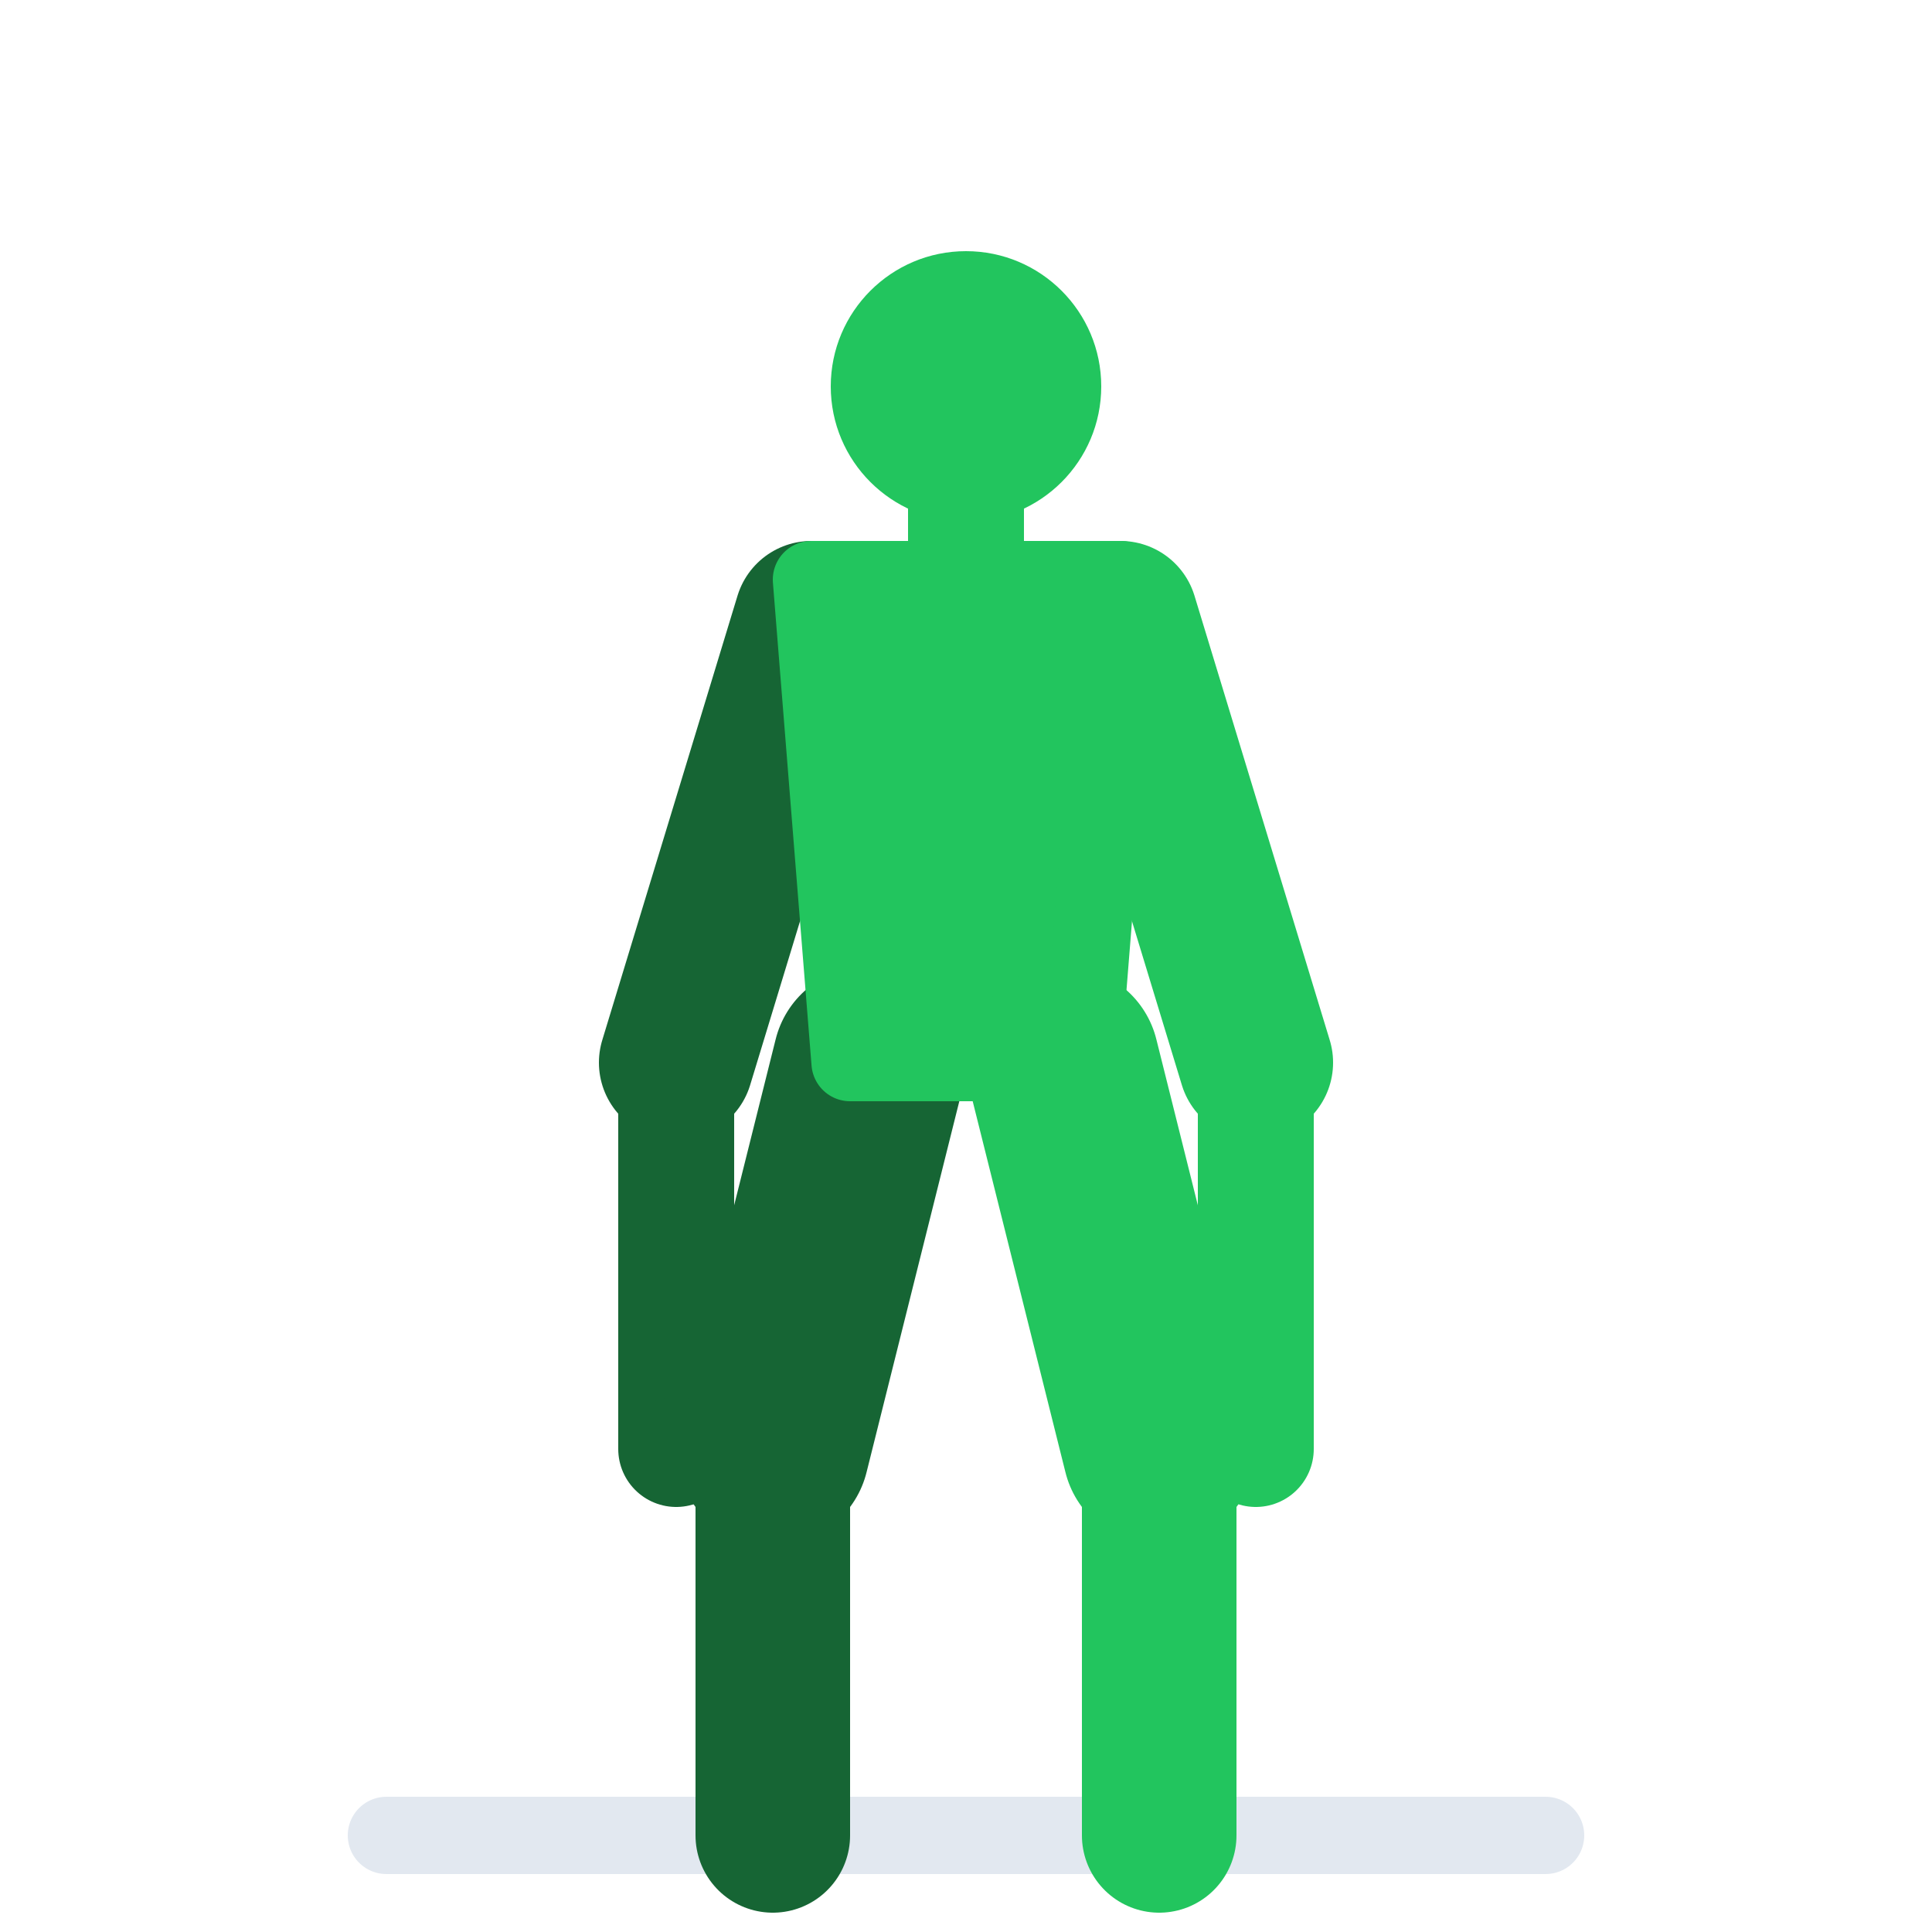
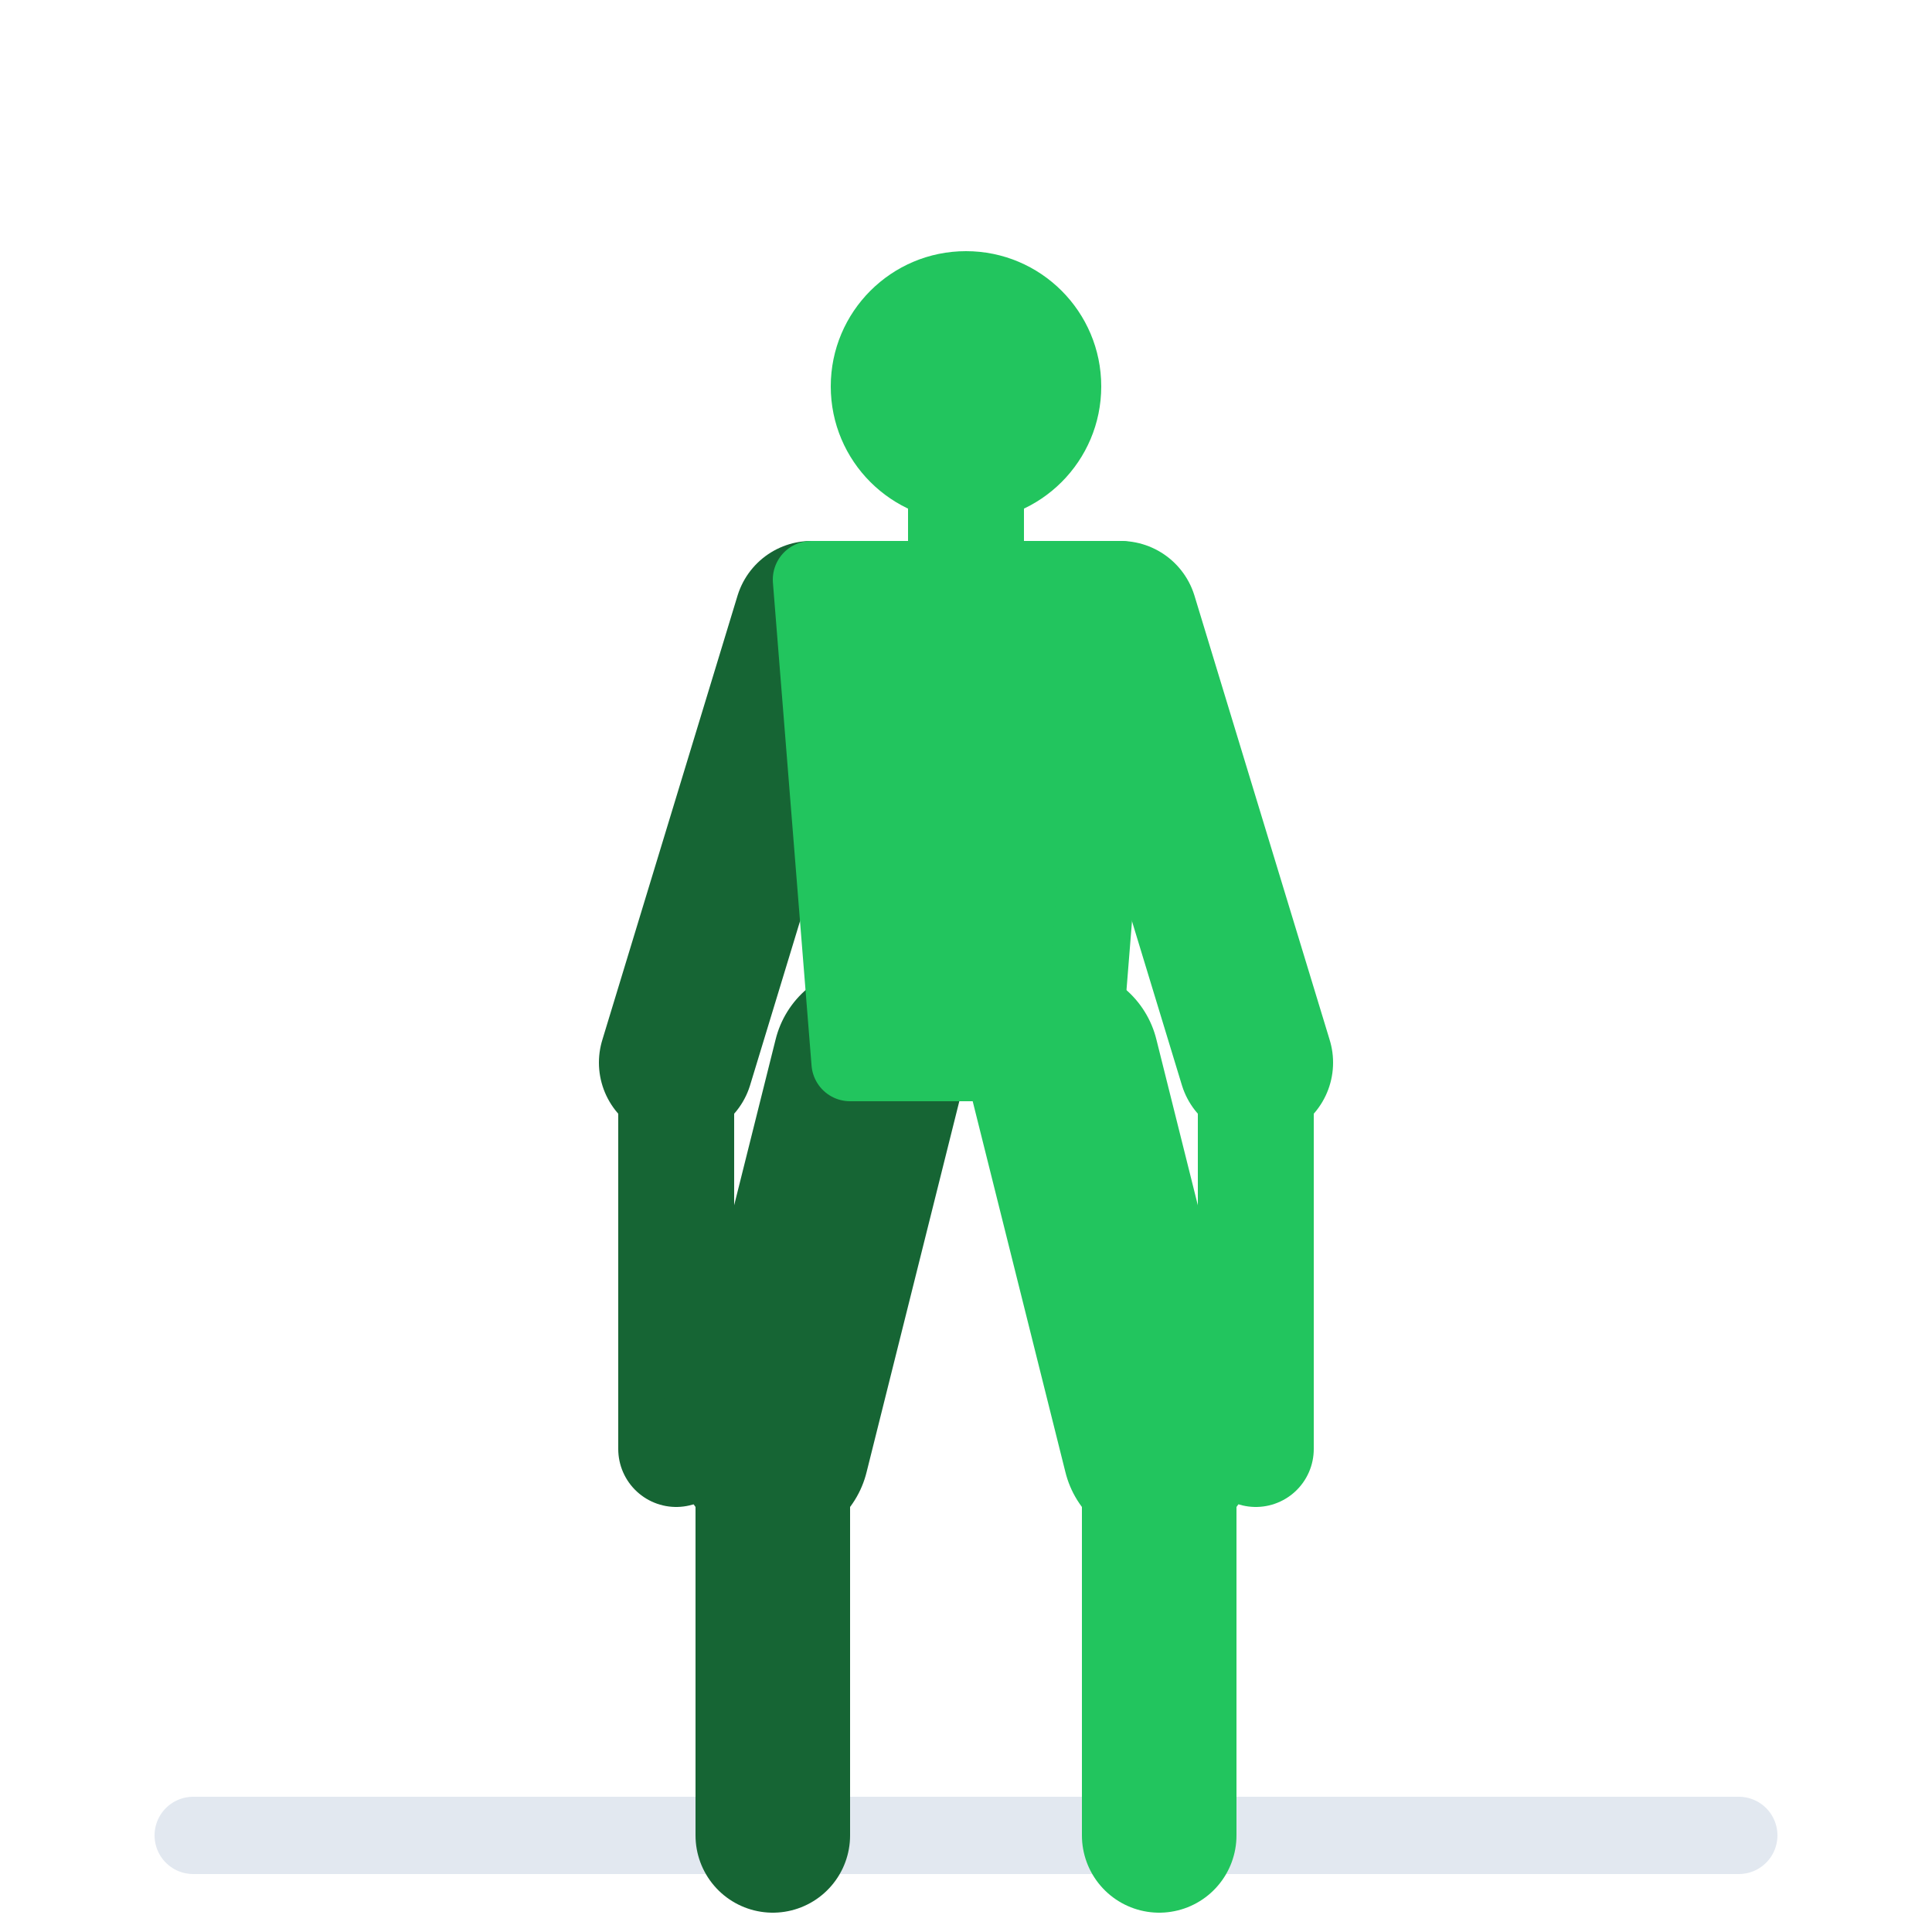
<svg xmlns="http://www.w3.org/2000/svg" viewBox="0 0 100 100" style="color: #22c55e">
  <g stroke-linejoin="round">
-     <line x1="20" y1="95" x2="80" y2="95" stroke="#e2e8f0" stroke-width="4" stroke-linecap="round" />
+     <line x1="10" y1="95" x2="90" y2="95" stroke="#e2e8f0" stroke-width="4" stroke-linecap="round" />
    <line x1="45" y1="55" x2="40" y2="75" stroke="#166534" stroke-width="10" stroke-linecap="round" />
    <circle cx="40" cy="75" r="4.5" fill="#166534" />
    <line x1="40" y1="75" x2="40" y2="95" stroke="#166534" stroke-width="8" stroke-linecap="round" />
    <circle cx="40" cy="95" r="3.6" fill="#166534" />
    <line x1="42" y1="32" x2="35" y2="55" stroke="#166534" stroke-width="8" stroke-linecap="round" />
    <circle cx="35" cy="55" r="3.6" fill="#166534" />
    <line x1="35" y1="55" x2="35" y2="75" stroke="#166534" stroke-width="6" stroke-linecap="round" />
    <circle cx="35" cy="75" r="2.7" fill="#166534" />
    <circle cx="50" cy="20" r="7" fill="#22c55e" />
    <line x1="50" y1="20" x2="50" y2="30" stroke="#22c55e" stroke-width="6" />
    <path d="M42 30 L58 30 L56 55 L44 55 Z" fill="#22c55e" stroke="#22c55e" stroke-width="4" stroke-linejoin="round" />
    <line x1="55" y1="55" x2="60" y2="75" stroke="#22c55e" stroke-width="10" stroke-linecap="round" />
    <circle cx="60" cy="75" r="4.5" fill="#22c55e" />
    <line x1="60" y1="75" x2="60" y2="95" stroke="#22c55e" stroke-width="8" stroke-linecap="round" />
    <circle cx="60" cy="95" r="3.6" fill="#22c55e" />
    <line x1="58" y1="32" x2="65" y2="55" stroke="#22c55e" stroke-width="8" stroke-linecap="round" />
    <circle cx="65" cy="55" r="3.6" fill="#22c55e" />
    <line x1="65" y1="55" x2="65" y2="75" stroke="#22c55e" stroke-width="6" stroke-linecap="round" />
    <circle cx="65" cy="75" r="2.7" fill="#22c55e" />
  </g>
</svg>
